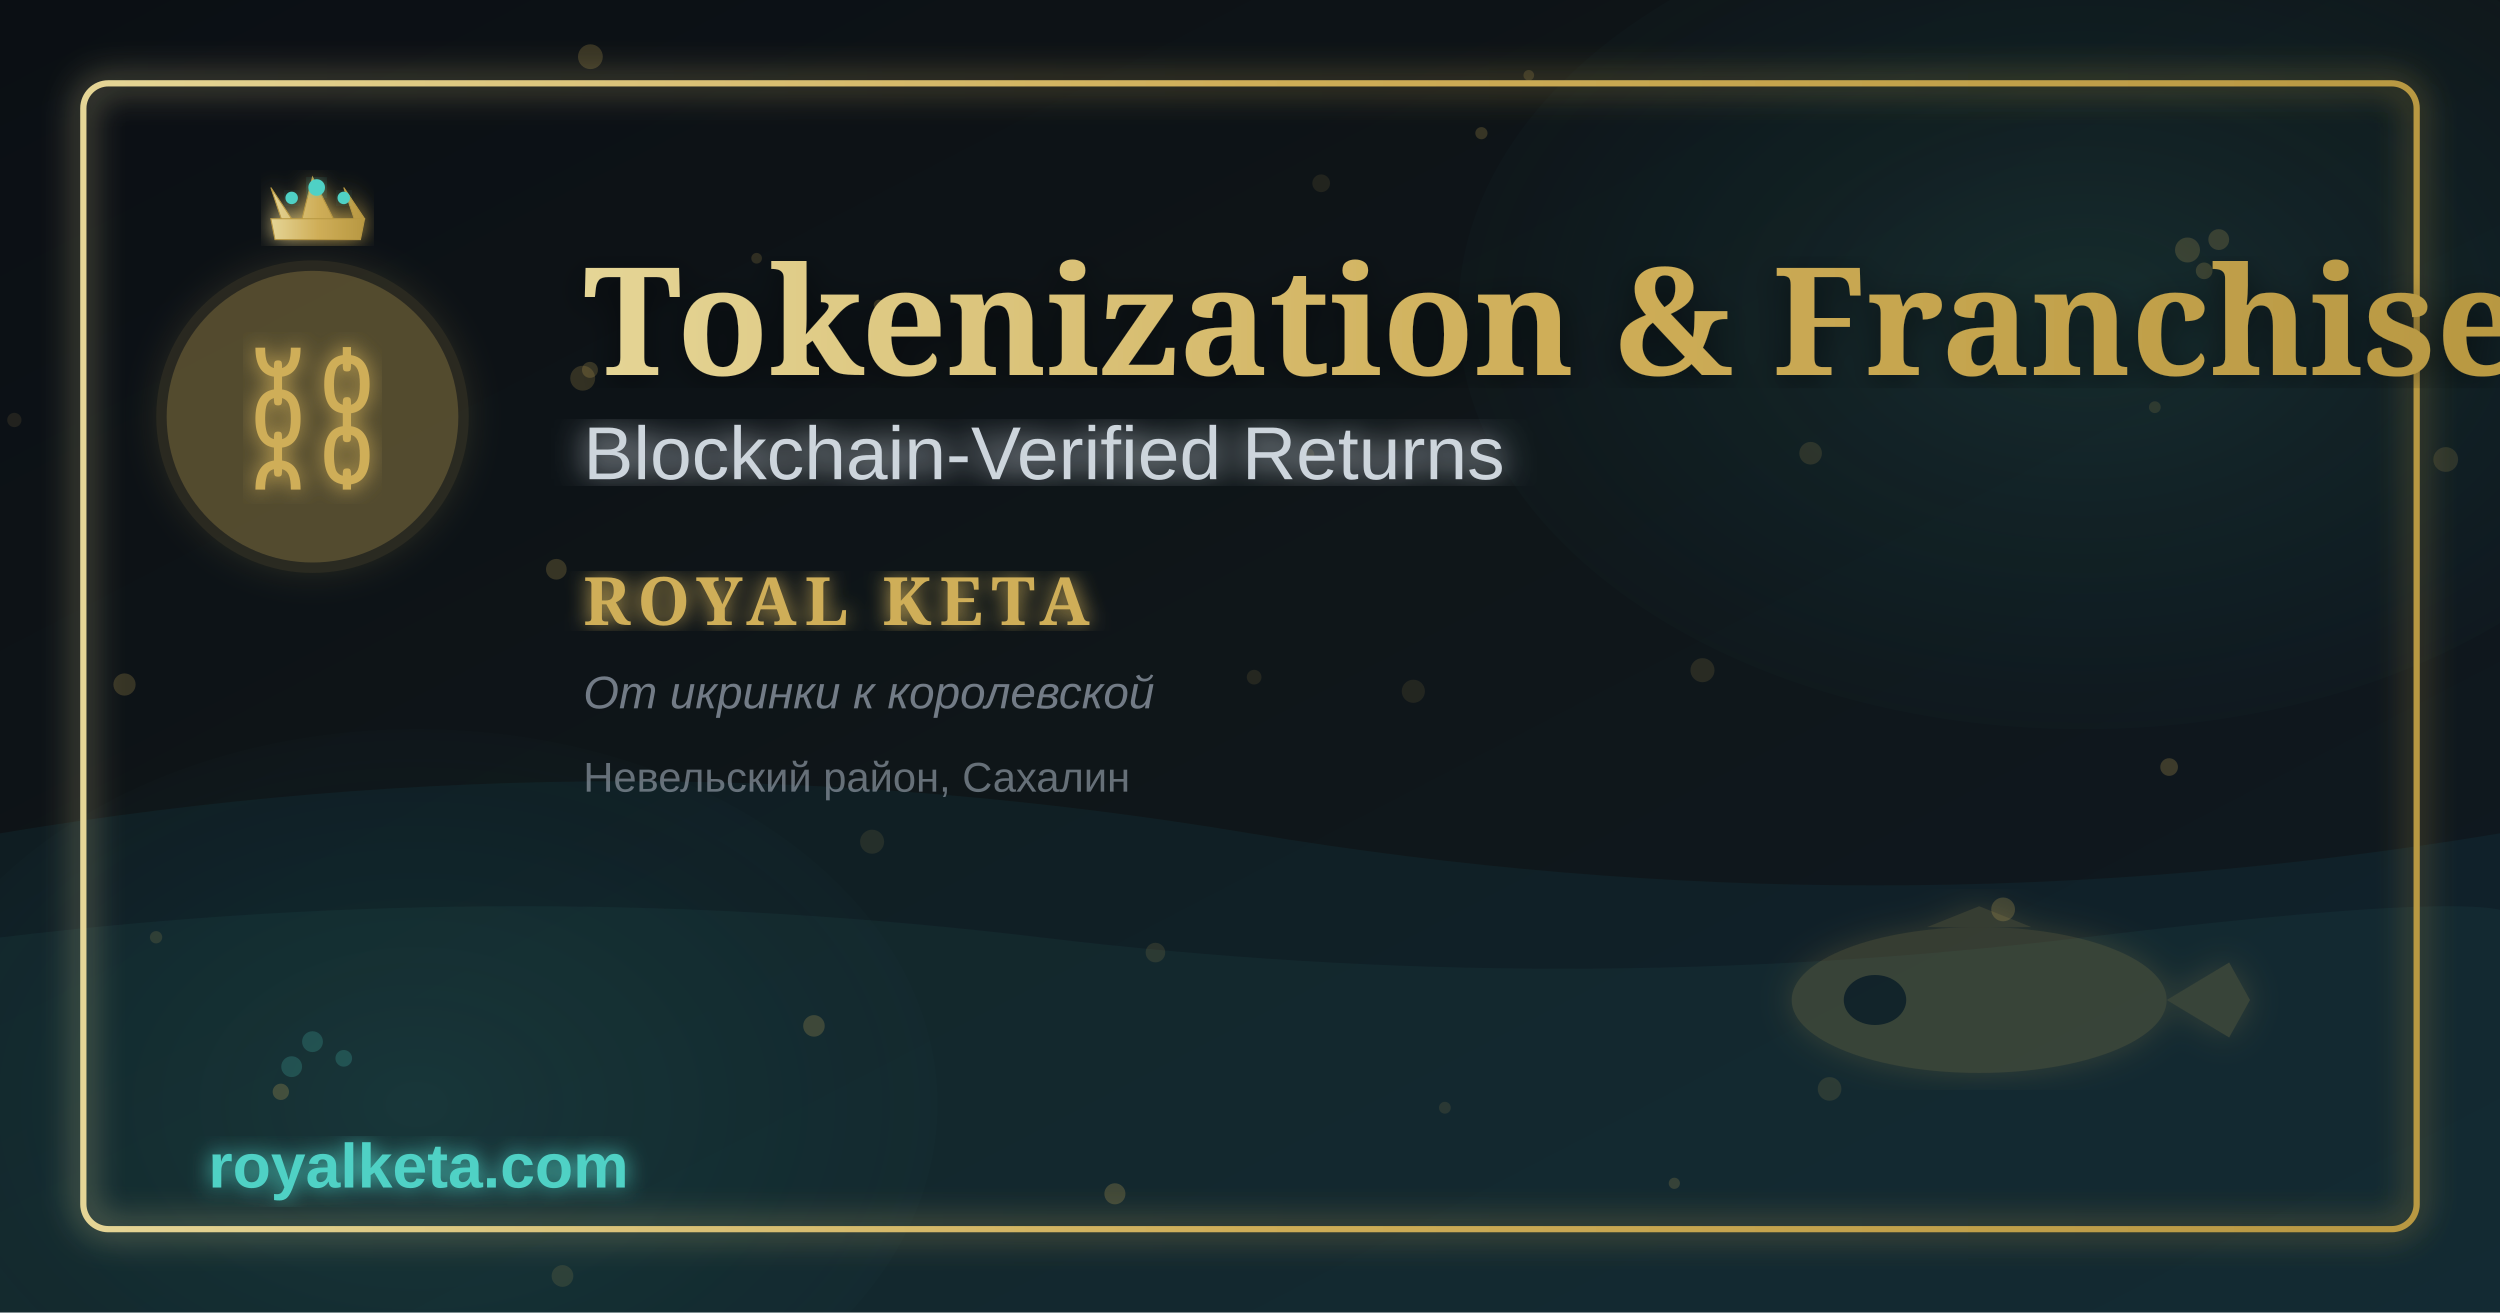
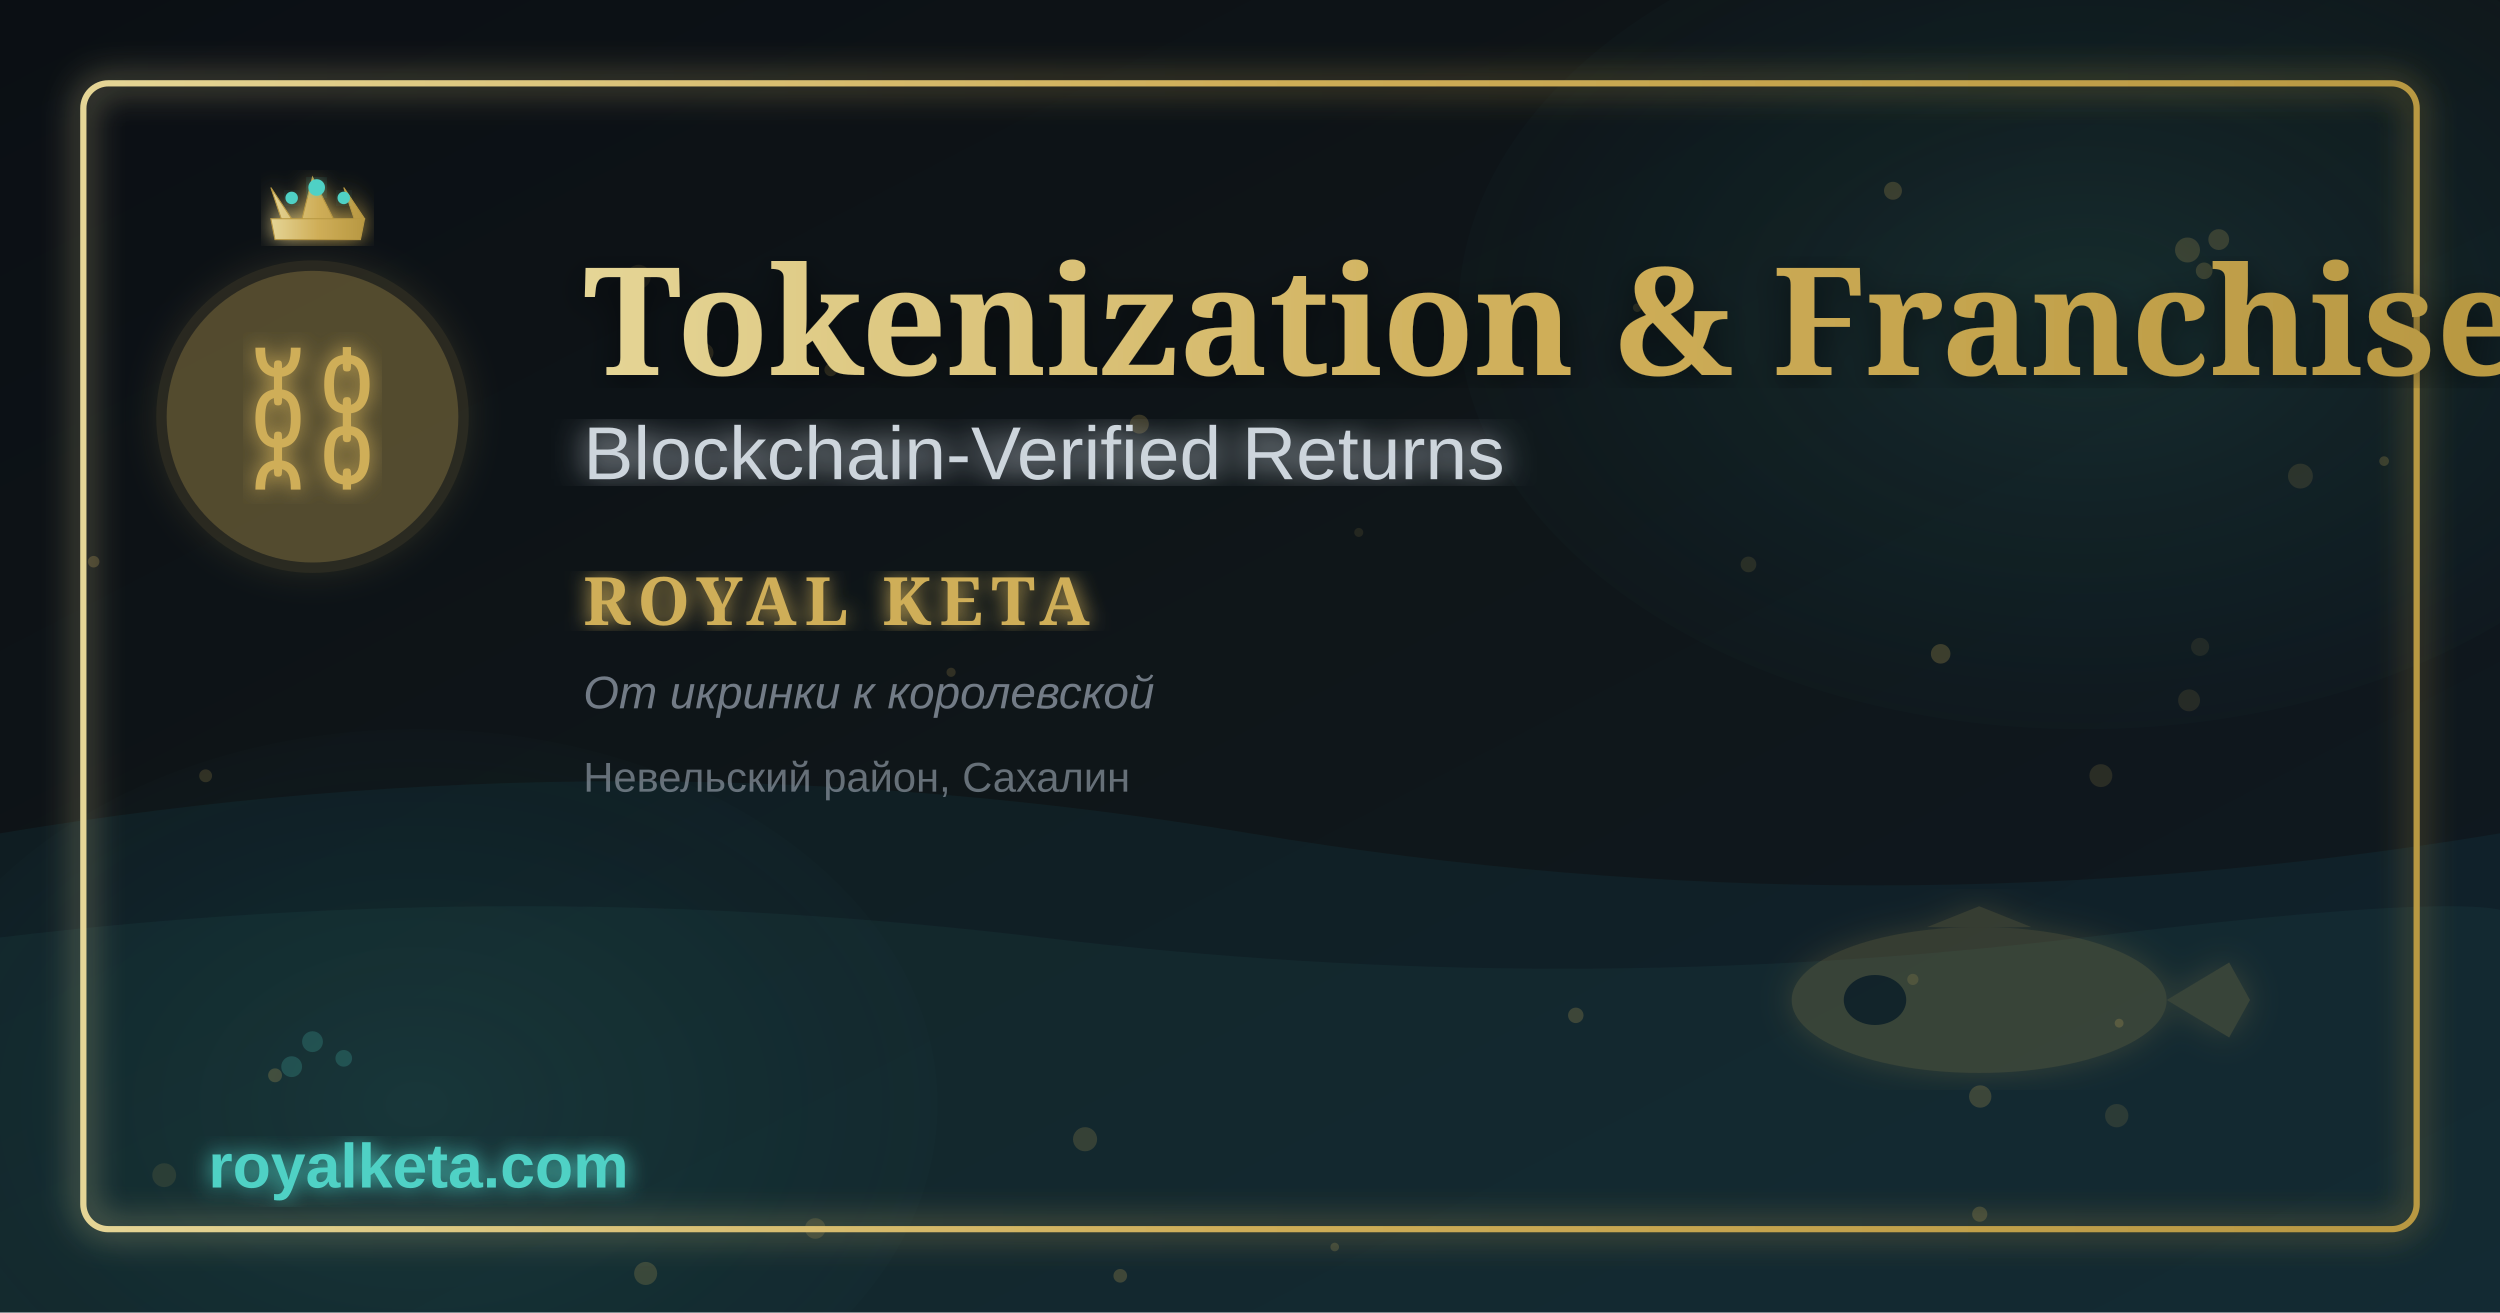
<svg xmlns="http://www.w3.org/2000/svg" width="1200" height="630">
  <defs>
    <linearGradient id="bgGradient" x1="0%" y1="0%" x2="100%" y2="100%">
      <stop offset="0%" style="stop-color:#0B0F14;stop-opacity:1" />
      <stop offset="50%" style="stop-color:#0F1619;stop-opacity:1" />
      <stop offset="100%" style="stop-color:#0F1922;stop-opacity:1" />
    </linearGradient>
    <linearGradient id="goldGradient" x1="0%" y1="0%" x2="100%" y2="0%">
      <stop offset="0%" style="stop-color:#E5D596;stop-opacity:1" />
      <stop offset="50%" style="stop-color:#CFAE58;stop-opacity:1" />
      <stop offset="100%" style="stop-color:#B89842;stop-opacity:1" />
    </linearGradient>
    <radialGradient id="oceanGradient" cx="50%" cy="50%" r="50%">
      <stop offset="0%" style="stop-color:#4FD1C5;stop-opacity:0.3" />
      <stop offset="100%" style="stop-color:#1E90A0;stop-opacity:0.05" />
    </radialGradient>
    <filter id="glow">
      <feGaussianBlur stdDeviation="5" result="coloredBlur" />
      <feMerge>
        <feMergeNode in="coloredBlur" />
        <feMergeNode in="SourceGraphic" />
      </feMerge>
    </filter>
    <filter id="softGlow">
      <feGaussianBlur stdDeviation="8" result="coloredBlur" />
      <feMerge>
        <feMergeNode in="coloredBlur" />
        <feMergeNode in="SourceGraphic" />
      </feMerge>
    </filter>
    <filter id="shadow">
      <feDropShadow dx="0" dy="4" stdDeviation="8" flood-color="#000000" flood-opacity="0.5" />
    </filter>
  </defs>
  <rect width="1200" height="630" fill="url(#bgGradient)" />
  <ellipse cx="1000" cy="150" rx="300" ry="200" fill="url(#oceanGradient)" opacity="0.4" />
  <ellipse cx="200" cy="530" rx="250" ry="180" fill="url(#oceanGradient)" opacity="0.3" />
  <path d="M 0 400 Q 300 350 600 400 T 1200 400 L 1200 630 L 0 630 Z" fill="#1E90A0" opacity="0.08" />
  <path d="M 0 450 Q 250 420 500 450 T 1000 450 T 1200 450 L 1200 630 L 0 630 Z" fill="#4FD1C5" opacity="0.05" />
-   <circle cx="6.884" cy="201.592" r="3.431" fill="#CFAE58" opacity="0.112" />
-   <circle cx="1173.949" cy="220.56" r="5.955" fill="#CFAE58" opacity="0.151" />
-   <circle cx="803.68" cy="567.987" r="2.688" fill="#CFAE58" opacity="0.19" />
-   <circle cx="421.926" cy="146.383" r="2.537" fill="#CFAE58" opacity="0.243" />
-   <circle cx="869.092" cy="217.554" r="5.427" fill="#CFAE58" opacity="0.146" />
-   <circle cx="554.609" cy="457.236" r="4.699" fill="#CFAE58" opacity="0.135" />
-   <circle cx="628.14" cy="218.087" r="2.718" fill="#CFAE58" opacity="0.13" />
-   <circle cx="279.694" cy="181.533" r="5.981" fill="#CFAE58" opacity="0.196" />
-   <circle cx="283.392" cy="27.219" r="5.949" fill="#CFAE58" opacity="0.221" />
-   <circle cx="1041.179" cy="368.185" r="4.244" fill="#CFAE58" opacity="0.241" />
-   <circle cx="59.762" cy="328.568" r="5.335" fill="#CFAE58" opacity="0.214" />
-   <circle cx="601.99" cy="325.039" r="3.522" fill="#CFAE58" opacity="0.117" />
-   <circle cx="390.699" cy="492.425" r="5.177" fill="#CFAE58" opacity="0.226" />
-   <circle cx="817.19" cy="321.688" r="5.776" fill="#CFAE58" opacity="0.136" />
-   <circle cx="961.492" cy="436.509" r="5.711" fill="#CFAE58" opacity="0.231" />
-   <circle cx="74.915" cy="449.882" r="2.96" fill="#CFAE58" opacity="0.151" />
-   <circle cx="878.191" cy="522.68" r="5.687" fill="#CFAE58" opacity="0.13" />
-   <circle cx="535.159" cy="573.029" r="5.057" fill="#CFAE58" opacity="0.246" />
-   <circle cx="678.403" cy="331.811" r="5.558" fill="#CFAE58" opacity="0.108" />
-   <circle cx="363.182" cy="123.964" r="2.568" fill="#CFAE58" opacity="0.176" />
-   <circle cx="693.542" cy="531.714" r="2.838" fill="#CFAE58" opacity="0.122" />
-   <circle cx="733.812" cy="36.134" r="2.547" fill="#CFAE58" opacity="0.187" />
-   <circle cx="134.803" cy="524.074" r="3.918" fill="#CFAE58" opacity="0.244" />
-   <circle cx="267.037" cy="273.247" r="4.968" fill="#CFAE58" opacity="0.213" />
-   <circle cx="283.184" cy="177.545" r="3.842" fill="#CFAE58" opacity="0.226" />
-   <circle cx="634.167" cy="87.973" r="4.257" fill="#CFAE58" opacity="0.102" />
-   <circle cx="711.078" cy="63.927" r="2.928" fill="#CFAE58" opacity="0.212" />
-   <circle cx="269.992" cy="612.48" r="5.213" fill="#CFAE58" opacity="0.138" />
-   <circle cx="418.604" cy="404.022" r="5.772" fill="#CFAE58" opacity="0.11" />
-   <circle cx="1034.317" cy="195.443" r="2.826" fill="#CFAE58" opacity="0.144" />
+   <circle cx="918.166" cy="470.122" r="2.683" fill="#CFAE58" opacity="0.162" />
+   <circle cx="398.763" cy="177.516" r="3.054" fill="#CFAE58" opacity="0.209" />
+   <circle cx="950.506" cy="526.321" r="5.368" fill="#CFAE58" opacity="0.221" />
+   <circle cx="132.035" cy="516.153" r="3.334" fill="#CFAE58" opacity="0.235" />
+   <circle cx="78.819" cy="564.078" r="5.736" fill="#CFAE58" opacity="0.115" />
+   <circle cx="640.677" cy="598.565" r="2.061" fill="#CFAE58" opacity="0.2" />
+   <circle cx="785.894" cy="147.661" r="2.075" fill="#CFAE58" opacity="0.17" />
+   <circle cx="1144.379" cy="221.339" r="2.317" fill="#CFAE58" opacity="0.212" />
+   <circle cx="931.518" cy="313.835" r="4.695" fill="#CFAE58" opacity="0.236" />
+   <circle cx="756.378" cy="487.369" r="3.709" fill="#CFAE58" opacity="0.225" />
+   <circle cx="456.521" cy="322.7" r="2.195" fill="#CFAE58" opacity="0.176" />
+   <circle cx="950.274" cy="582.796" r="3.64" fill="#CFAE58" opacity="0.219" />
+   <circle cx="1104.211" cy="228.525" r="5.975" fill="#CFAE58" opacity="0.138" />
+   <circle cx="391.331" cy="589.664" r="4.957" fill="#CFAE58" opacity="0.175" />
+   <circle cx="520.83" cy="546.828" r="5.789" fill="#CFAE58" opacity="0.189" />
+   <circle cx="537.728" cy="612.381" r="3.279" fill="#CFAE58" opacity="0.232" />
+   <circle cx="338.034" cy="169.271" r="4.445" fill="#CFAE58" opacity="0.199" />
+   <circle cx="306.565" cy="132.876" r="5.799" fill="#CFAE58" opacity="0.104" />
+   <circle cx="908.627" cy="91.574" r="4.314" fill="#CFAE58" opacity="0.211" />
+   <circle cx="546.882" cy="203.592" r="4.554" fill="#CFAE58" opacity="0.219" />
+   <circle cx="309.913" cy="611.259" r="5.534" fill="#CFAE58" opacity="0.206" />
+   <circle cx="1050.76" cy="336.172" r="5.26" fill="#CFAE58" opacity="0.12" />
+   <circle cx="839.27" cy="270.928" r="3.774" fill="#CFAE58" opacity="0.129" />
+   <circle cx="1016.02" cy="535.522" r="5.609" fill="#CFAE58" opacity="0.131" />
+   <circle cx="1056.054" cy="310.502" r="4.339" fill="#CFAE58" opacity="0.101" />
+   <circle cx="1008.42" cy="372.294" r="5.504" fill="#CFAE58" opacity="0.143" />
+   <circle cx="652.199" cy="255.565" r="2.159" fill="#CFAE58" opacity="0.113" />
+   <circle cx="1017.178" cy="491.122" r="2.12" fill="#CFAE58" opacity="0.215" />
+   <circle cx="98.706" cy="372.386" r="3.087" fill="#CFAE58" opacity="0.183" />
+   <circle cx="44.949" cy="269.618" r="2.774" fill="#CFAE58" opacity="0.235" />
  <rect x="40" y="40" width="1120" height="550" fill="none" stroke="url(#goldGradient)" stroke-width="3" rx="12" filter="url(#softGlow)" />
  <circle cx="150" cy="200" r="75" fill="#CFAE58" opacity="0.15" filter="url(#softGlow)" />
  <circle cx="150" cy="200" r="70" fill="#CFAE58" opacity="0.25" />
  <text x="150" y="235" font-size="90" text-anchor="middle" fill="#CFAE58" filter="url(#glow)">⛓️</text>
  <g transform="translate(100, 70)">
    <path d="M 30 20 L 40 35 L 35 35 Z M 50 15 L 60 35 L 45 35 Z M 65 20 L 75 35 L 70 35 Z M 30 35 L 75 35 L 73 45 L 32 45 Z" fill="url(#goldGradient)" filter="url(#glow)" stroke="#B89842" stroke-width="0.5" />
    <circle cx="40" cy="25" r="3" fill="#4FD1C5" filter="url(#glow)" />
    <circle cx="52" cy="20" r="4" fill="#4FD1C5" filter="url(#glow)" />
    <circle cx="65" cy="25" r="3" fill="#4FD1C5" filter="url(#glow)" />
  </g>
  <text x="280" y="180" font-family="Georgia, serif" font-size="72" font-weight="bold" fill="url(#goldGradient)" filter="url(#shadow)">Tokenization &amp; Franchise</text>
  <text x="280" y="230" font-family="Arial, sans-serif" font-size="36" fill="#D6DEE6" opacity="0.95" filter="url(#softGlow)">Blockchain-Verified Returns</text>
  <text x="280" y="300" font-family="Georgia, serif" font-size="32" font-weight="bold" fill="#CFAE58" letter-spacing="4" filter="url(#glow)">ROYAL KETA</text>
  <text x="280" y="340" font-family="Arial, sans-serif" font-size="22" font-style="italic" fill="#8B95A1" opacity="0.8">От икринки к королевской</text>
  <text x="280" y="380" font-family="Arial, sans-serif" font-size="20" fill="#8B95A1" opacity="0.7">Невельский район, Сахалин</text>
  <text x="100" y="570" font-family="Arial, sans-serif" font-size="30" font-weight="bold" fill="#4FD1C5" filter="url(#glow)">royalketa.com</text>
  <g transform="translate(950, 480)" opacity="0.2" filter="url(#softGlow)">
    <ellipse cx="0" cy="0" rx="90" ry="35" fill="#CFAE58" />
    <path d="M 90 0 L 120 -18 L 130 0 L 120 18 Z" fill="#CFAE58" />
    <path d="M -25 -35 L 0 -45 L 25 -35 Z" fill="#CFAE58" />
    <ellipse cx="-50" cy="0" rx="15" ry="12" fill="#0B0F14" />
  </g>
  <g opacity="0.2">
    <circle cx="1050" cy="120" r="6" fill="#CFAE58" />
    <circle cx="1065" cy="115" r="5" fill="#CFAE58" />
    <circle cx="1058" cy="130" r="4" fill="#CFAE58" />
    <circle cx="150" cy="500" r="5" fill="#4FD1C5" />
    <circle cx="165" cy="508" r="4" fill="#4FD1C5" />
    <circle cx="140" cy="512" r="5" fill="#4FD1C5" />
  </g>
</svg>
